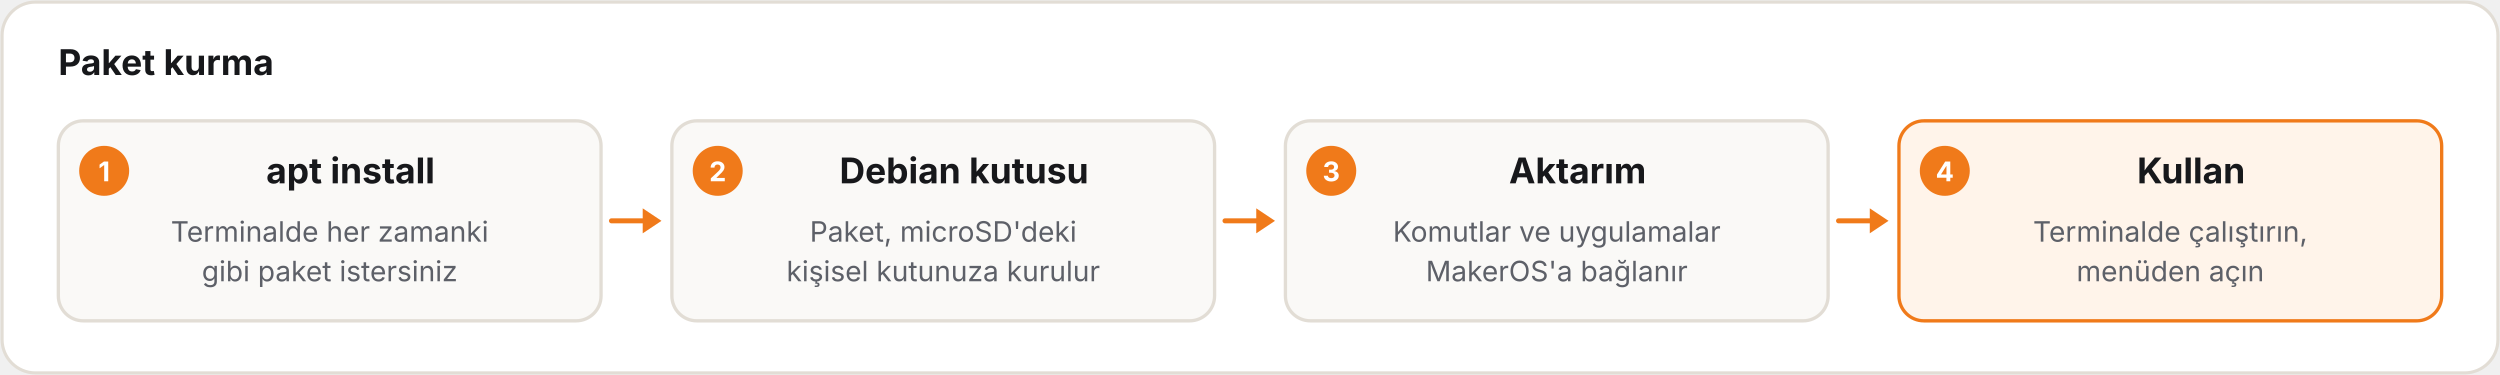
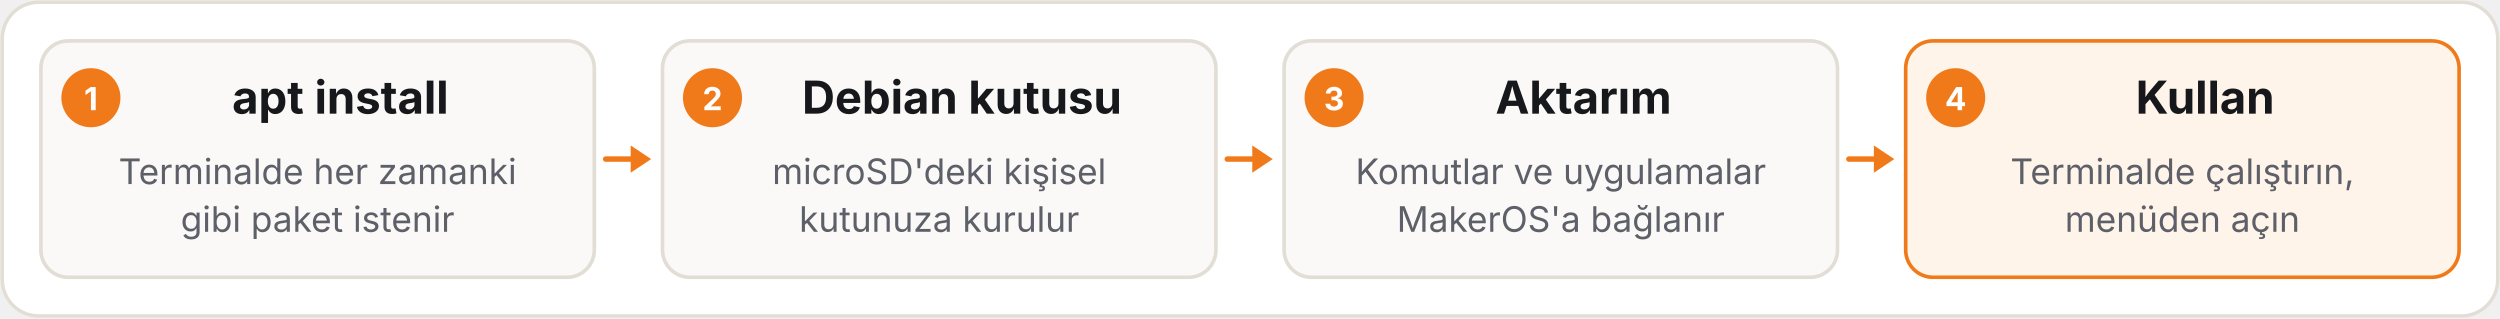
- <svg xmlns="http://www.w3.org/2000/svg" viewBox="0 0 1200 180" width="1200" height="180" role="img" aria-label="Paket kurma">
-   <rect x="1" y="1" width="1198" height="178" rx="16" fill="#ffffff" stroke="#e2ddd5" stroke-width="1.5" />
-   <text x="28" y="36" font-family="-apple-system, 'Segoe UI', Inter, Roboto, 'Helvetica Neue', Arial, sans-serif" font-size="17" font-weight="700" fill="#17181b" text-anchor="start">Paket kurma</text>
-   <rect x="28.0" y="58" width="260.5" height="96" rx="12" fill="#faf9f7" stroke="#e2ddd5" stroke-width="1.6" />
-   <circle cx="50.0" cy="82" r="12" fill="#f07a1a" />
-   <text x="50.0" y="87" font-family="-apple-system, 'Segoe UI', Inter, Roboto, 'Helvetica Neue', Arial, sans-serif" font-size="13" font-weight="700" fill="#fff" text-anchor="middle">1</text>
-   <text x="168.25" y="88" font-family="-apple-system, 'Segoe UI', Inter, Roboto, 'Helvetica Neue', Arial, sans-serif" font-size="17" font-weight="700" fill="#17181b" text-anchor="middle">apt install</text>
-   <text x="158.25" y="116" font-family="-apple-system, 'Segoe UI', Inter, Roboto, 'Helvetica Neue', Arial, sans-serif" font-size="13.5" font-weight="400" fill="#5d6068" text-anchor="middle">Terminalde her zamanki</text>
-   <text x="158.25" y="135" font-family="-apple-system, 'Segoe UI', Inter, Roboto, 'Helvetica Neue', Arial, sans-serif" font-size="13.5" font-weight="400" fill="#5d6068" text-anchor="middle">gibi paket istersiniz</text>
-   <line x1="293.5" y1="106.0" x2="310.5" y2="106.0" stroke="#f07a1a" stroke-width="2.4" stroke-linecap="round" />
-   <path d="M308.5 100.0 L317.5 106.0 L308.5 112.0 Z" fill="#f07a1a" />
-   <rect x="322.5" y="58" width="260.5" height="96" rx="12" fill="#faf9f7" stroke="#e2ddd5" stroke-width="1.6" />
-   <circle cx="344.5" cy="82" r="12" fill="#f07a1a" />
-   <text x="344.5" y="87" font-family="-apple-system, 'Segoe UI', Inter, Roboto, 'Helvetica Neue', Arial, sans-serif" font-size="13" font-weight="700" fill="#fff" text-anchor="middle">2</text>
-   <text x="462.75" y="88" font-family="-apple-system, 'Segoe UI', Inter, Roboto, 'Helvetica Neue', Arial, sans-serif" font-size="17" font-weight="700" fill="#17181b" text-anchor="middle">Debian kutusu</text>
-   <text x="452.75" y="116" font-family="-apple-system, 'Segoe UI', Inter, Roboto, 'Helvetica Neue', Arial, sans-serif" font-size="13.5" font-weight="400" fill="#5d6068" text-anchor="middle">Paket, microSD'deki</text>
-   <text x="452.75" y="135" font-family="-apple-system, 'Segoe UI', Inter, Roboto, 'Helvetica Neue', Arial, sans-serif" font-size="13.5" font-weight="400" fill="#5d6068" text-anchor="middle">kişisel kutunuza kurulur</text>
-   <line x1="588.0" y1="106.0" x2="605.0" y2="106.0" stroke="#f07a1a" stroke-width="2.4" stroke-linecap="round" />
-   <path d="M603.0 100.0 L612.0 106.0 L603.0 112.0 Z" fill="#f07a1a" />
-   <rect x="617.0" y="58" width="260.5" height="96" rx="12" fill="#faf9f7" stroke="#e2ddd5" stroke-width="1.6" />
-   <circle cx="639.0" cy="82" r="12" fill="#f07a1a" />
-   <text x="639.0" y="87" font-family="-apple-system, 'Segoe UI', Inter, Roboto, 'Helvetica Neue', Arial, sans-serif" font-size="13" font-weight="700" fill="#fff" text-anchor="middle">3</text>
-   <text x="757.25" y="88" font-family="-apple-system, 'Segoe UI', Inter, Roboto, 'Helvetica Neue', Arial, sans-serif" font-size="17" font-weight="700" fill="#17181b" text-anchor="middle">Aktarım</text>
-   <text x="747.25" y="116" font-family="-apple-system, 'Segoe UI', Inter, Roboto, 'Helvetica Neue', Arial, sans-serif" font-size="13.5" font-weight="400" fill="#5d6068" text-anchor="middle">Komutlar ve uygulamalar</text>
-   <text x="747.25" y="135" font-family="-apple-system, 'Segoe UI', Inter, Roboto, 'Helvetica Neue', Arial, sans-serif" font-size="13.5" font-weight="400" fill="#5d6068" text-anchor="middle">MakerOS'a bağlanır</text>
-   <line x1="882.5" y1="106.0" x2="899.5" y2="106.0" stroke="#f07a1a" stroke-width="2.4" stroke-linecap="round" />
-   <path d="M897.5 100.0 L906.5 106.0 L897.5 112.0 Z" fill="#f07a1a" />
-   <rect x="911.5" y="58" width="260.5" height="96" rx="12" fill="#fff4ea" stroke="#f07a1a" stroke-width="1.6" />
-   <circle cx="933.5" cy="82" r="12" fill="#f07a1a" />
-   <text x="933.5" y="87" font-family="-apple-system, 'Segoe UI', Inter, Roboto, 'Helvetica Neue', Arial, sans-serif" font-size="13" font-weight="700" fill="#fff" text-anchor="middle">4</text>
-   <text x="1051.75" y="88" font-family="-apple-system, 'Segoe UI', Inter, Roboto, 'Helvetica Neue', Arial, sans-serif" font-size="17" font-weight="700" fill="#17181b" text-anchor="middle">Kullan</text>
-   <text x="1041.75" y="116" font-family="-apple-system, 'Segoe UI', Inter, Roboto, 'Helvetica Neue', Arial, sans-serif" font-size="13.5" font-weight="400" fill="#5d6068" text-anchor="middle">Terminalde çalıştırın,</text>
-   <text x="1041.75" y="135" font-family="-apple-system, 'Segoe UI', Inter, Roboto, 'Helvetica Neue', Arial, sans-serif" font-size="13.5" font-weight="400" fill="#5d6068" text-anchor="middle">menüden açın</text>
+ <svg xmlns="http://www.w3.org/2000/svg" viewBox="0 0 1100 140" width="1100" height="140" role="img" aria-label="Paket kurma">
+   <rect x="1" y="1" width="1098" height="138" rx="16" fill="#ffffff" stroke="#e2ddd5" stroke-width="1.5" />
+   <rect x="18.0" y="18" width="243.5" height="104" rx="12" fill="#faf9f7" stroke="#e2ddd5" stroke-width="1.6" />
+   <circle cx="40.0" cy="43" r="13" fill="#f07a1a" />
+   <text x="40.0" y="48.5" font-family="-apple-system, 'Segoe UI', Inter, Roboto, 'Helvetica Neue', Arial, sans-serif" font-size="14" font-weight="700" fill="#fff" text-anchor="middle">1</text>
+   <text x="149.75" y="50" font-family="-apple-system, 'Segoe UI', Inter, Roboto, 'Helvetica Neue', Arial, sans-serif" font-size="20" font-weight="700" fill="#17181b" text-anchor="middle">apt install</text>
+   <text x="139.75" y="81" font-family="-apple-system, 'Segoe UI', Inter, Roboto, 'Helvetica Neue', Arial, sans-serif" font-size="15.5" font-weight="400" fill="#5d6068" text-anchor="middle">Terminalde her zamanki</text>
+   <text x="139.75" y="102" font-family="-apple-system, 'Segoe UI', Inter, Roboto, 'Helvetica Neue', Arial, sans-serif" font-size="15.5" font-weight="400" fill="#5d6068" text-anchor="middle">gibi paket istenir</text>
+   <line x1="266.5" y1="70.0" x2="279.5" y2="70.0" stroke="#f07a1a" stroke-width="2.4" stroke-linecap="round" />
+   <path d="M277.5 64.0 L286.5 70.0 L277.5 76.0 Z" fill="#f07a1a" />
+   <rect x="291.5" y="18" width="243.5" height="104" rx="12" fill="#faf9f7" stroke="#e2ddd5" stroke-width="1.6" />
+   <circle cx="313.5" cy="43" r="13" fill="#f07a1a" />
+   <text x="313.5" y="48.5" font-family="-apple-system, 'Segoe UI', Inter, Roboto, 'Helvetica Neue', Arial, sans-serif" font-size="14" font-weight="700" fill="#fff" text-anchor="middle">2</text>
+   <text x="423.25" y="50" font-family="-apple-system, 'Segoe UI', Inter, Roboto, 'Helvetica Neue', Arial, sans-serif" font-size="20" font-weight="700" fill="#17181b" text-anchor="middle">Debian kutusu</text>
+   <text x="413.25" y="81" font-family="-apple-system, 'Segoe UI', Inter, Roboto, 'Helvetica Neue', Arial, sans-serif" font-size="15.5" font-weight="400" fill="#5d6068" text-anchor="middle">microSD'deki kişisel</text>
+   <text x="413.25" y="102" font-family="-apple-system, 'Segoe UI', Inter, Roboto, 'Helvetica Neue', Arial, sans-serif" font-size="15.5" font-weight="400" fill="#5d6068" text-anchor="middle">kutunuza kurulur</text>
+   <line x1="540.0" y1="70.0" x2="553.0" y2="70.0" stroke="#f07a1a" stroke-width="2.4" stroke-linecap="round" />
+   <path d="M551.0 64.0 L560.0 70.0 L551.0 76.0 Z" fill="#f07a1a" />
+   <rect x="565.0" y="18" width="243.5" height="104" rx="12" fill="#faf9f7" stroke="#e2ddd5" stroke-width="1.6" />
+   <circle cx="587.0" cy="43" r="13" fill="#f07a1a" />
+   <text x="587.0" y="48.5" font-family="-apple-system, 'Segoe UI', Inter, Roboto, 'Helvetica Neue', Arial, sans-serif" font-size="14" font-weight="700" fill="#fff" text-anchor="middle">3</text>
+   <text x="696.75" y="50" font-family="-apple-system, 'Segoe UI', Inter, Roboto, 'Helvetica Neue', Arial, sans-serif" font-size="20" font-weight="700" fill="#17181b" text-anchor="middle">Aktarım</text>
+   <text x="686.75" y="81" font-family="-apple-system, 'Segoe UI', Inter, Roboto, 'Helvetica Neue', Arial, sans-serif" font-size="15.5" font-weight="400" fill="#5d6068" text-anchor="middle">Komutlar ve uygulamalar</text>
+   <text x="686.75" y="102" font-family="-apple-system, 'Segoe UI', Inter, Roboto, 'Helvetica Neue', Arial, sans-serif" font-size="15.5" font-weight="400" fill="#5d6068" text-anchor="middle">MakerOS'a bağlanır</text>
+   <line x1="813.5" y1="70.0" x2="826.5" y2="70.0" stroke="#f07a1a" stroke-width="2.4" stroke-linecap="round" />
+   <path d="M824.5 64.0 L833.5 70.0 L824.5 76.0 Z" fill="#f07a1a" />
+   <rect x="838.5" y="18" width="243.5" height="104" rx="12" fill="#fff4ea" stroke="#f07a1a" stroke-width="1.6" />
+   <circle cx="860.5" cy="43" r="13" fill="#f07a1a" />
+   <text x="860.5" y="48.5" font-family="-apple-system, 'Segoe UI', Inter, Roboto, 'Helvetica Neue', Arial, sans-serif" font-size="14" font-weight="700" fill="#fff" text-anchor="middle">4</text>
+   <text x="970.25" y="50" font-family="-apple-system, 'Segoe UI', Inter, Roboto, 'Helvetica Neue', Arial, sans-serif" font-size="20" font-weight="700" fill="#17181b" text-anchor="middle">Kullan</text>
+   <text x="960.25" y="81" font-family="-apple-system, 'Segoe UI', Inter, Roboto, 'Helvetica Neue', Arial, sans-serif" font-size="15.5" font-weight="400" fill="#5d6068" text-anchor="middle">Terminalde çalıştırın,</text>
+   <text x="960.25" y="102" font-family="-apple-system, 'Segoe UI', Inter, Roboto, 'Helvetica Neue', Arial, sans-serif" font-size="15.5" font-weight="400" fill="#5d6068" text-anchor="middle">menüden açın</text>
</svg>
